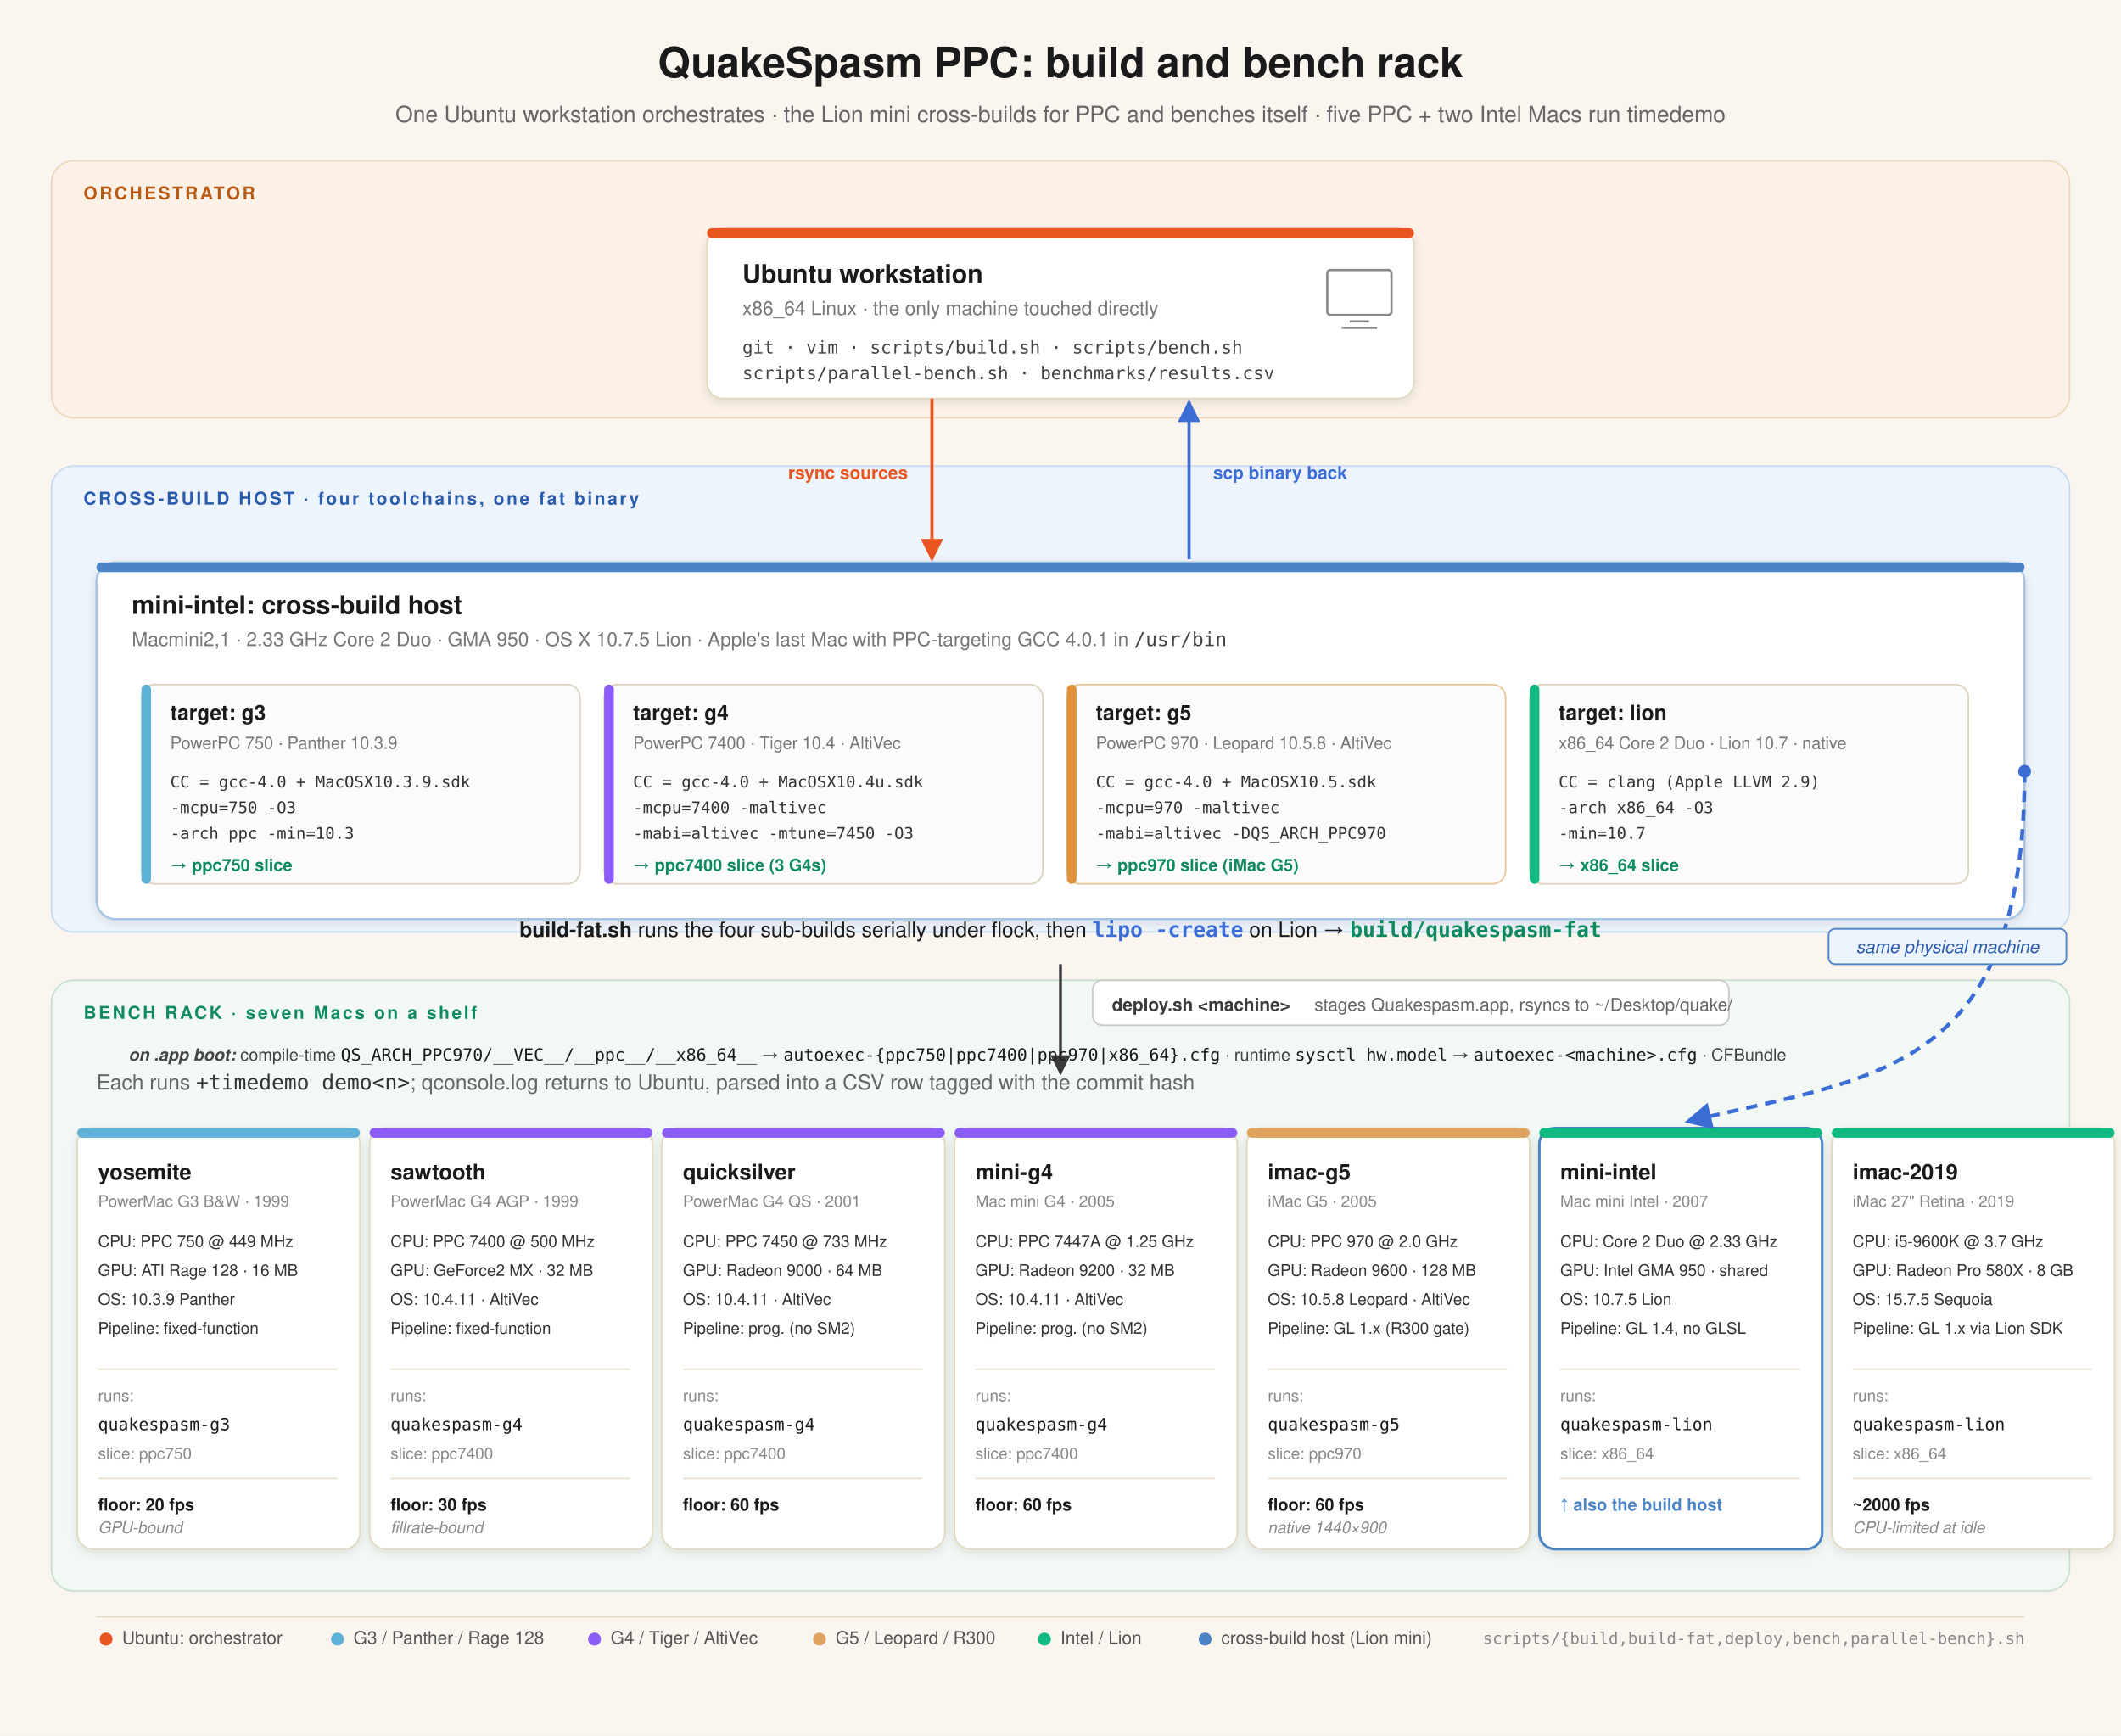
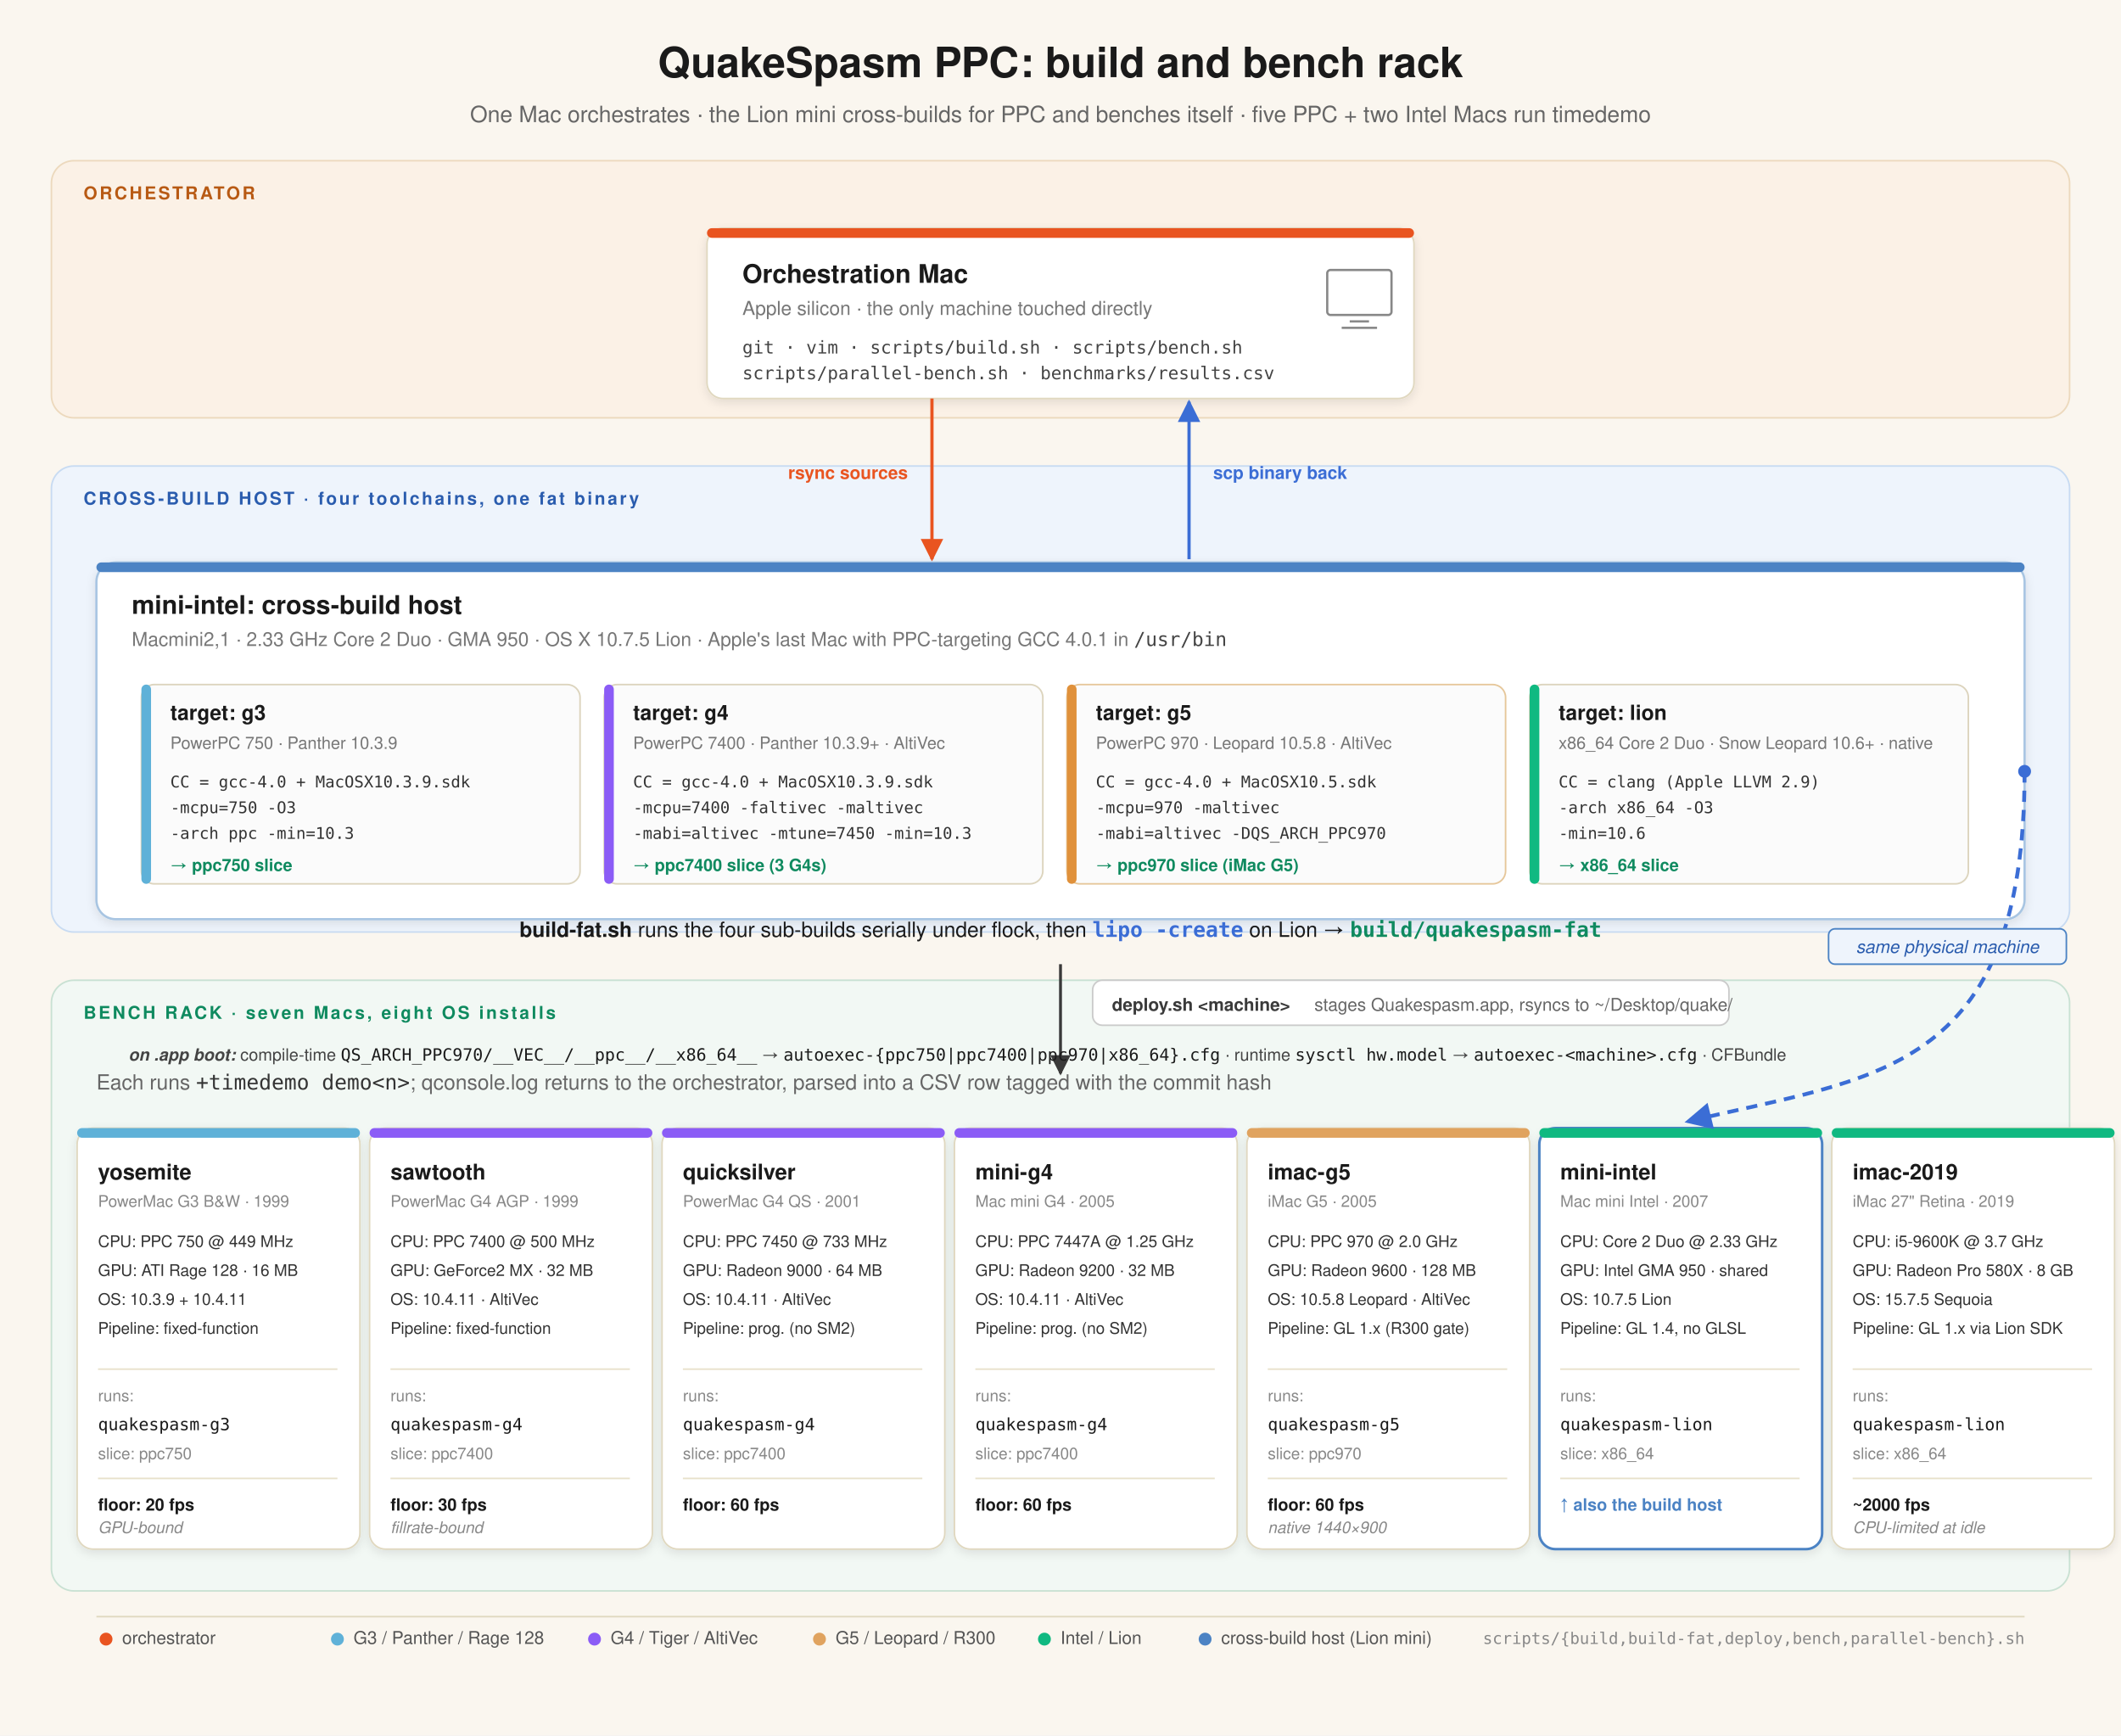
<svg xmlns="http://www.w3.org/2000/svg" viewBox="0 0 1320 1080" font-family="-apple-system, system-ui, 'Segoe UI', Helvetica, Arial, sans-serif">
  <defs>
    <marker id="arr-ink" viewBox="0 0 10 10" refX="9" refY="5" markerWidth="7" markerHeight="7" orient="auto-start-reverse">
      <path d="M 0 0 L 10 5 L 0 10 z" fill="#3a3a3a" />
    </marker>
    <marker id="arr-orange" viewBox="0 0 10 10" refX="9" refY="5" markerWidth="7" markerHeight="7" orient="auto-start-reverse">
      <path d="M 0 0 L 10 5 L 0 10 z" fill="#e95420" />
    </marker>
    <marker id="arr-blue" viewBox="0 0 10 10" refX="9" refY="5" markerWidth="7" markerHeight="7" orient="auto-start-reverse">
      <path d="M 0 0 L 10 5 L 0 10 z" fill="#3b6dd5" />
    </marker>
    <marker id="arr-green" viewBox="0 0 10 10" refX="9" refY="5" markerWidth="7" markerHeight="7" orient="auto-start-reverse">
      <path d="M 0 0 L 10 5 L 0 10 z" fill="#0f8a5f" />
    </marker>
    <filter id="card-shadow" x="-5%" y="-5%" width="110%" height="115%">
      <feDropShadow dx="0" dy="2" stdDeviation="3" flood-opacity="0.10" />
    </filter>
  </defs>
  <rect width="1320" height="1080" fill="#faf6ef" />
  <rect x="32" y="100" width="1256" height="160" rx="14" fill="#fbf1e6" stroke="#ecd9bd" stroke-width="1" />
  <text x="52" y="124" font-size="11" font-weight="700" fill="#b85a14" letter-spacing="1.4">ORCHESTRATOR</text>
  <rect x="32" y="290" width="1256" height="290" rx="14" fill="#eef4fc" stroke="#c8dbf2" stroke-width="1" />
  <text x="52" y="314" font-size="11" font-weight="700" fill="#2a5cae" letter-spacing="1.4">CROSS-BUILD HOST  ·  four toolchains, one fat binary</text>
  <rect x="32" y="610" width="1256" height="380" rx="14" fill="#f2f8f4" stroke="#c9e1d3" stroke-width="1" />
-   <text x="52" y="634" font-size="11" font-weight="700" fill="#0f8a5f" letter-spacing="1.4">BENCH RACK  ·  seven Macs on a shelf</text>
+   <text x="52" y="634" font-size="11" font-weight="700" fill="#0f8a5f" letter-spacing="1.4">BENCH RACK  ·  seven Macs, eight OS installs</text>
  <text x="660" y="48" text-anchor="middle" font-size="26" font-weight="700" fill="#1a1a1a">QuakeSpasm PPC: build and bench rack</text>
-   <text x="660" y="76" text-anchor="middle" font-size="14" fill="#666">One Ubuntu workstation orchestrates · the Lion mini cross-builds for PPC and benches itself · five PPC + two Intel Macs run timedemo</text>
+   <text x="660" y="76" text-anchor="middle" font-size="14" fill="#666">One Mac orchestrates · the Lion mini cross-builds for PPC and benches itself · five PPC + two Intel Macs run timedemo</text>
  <g transform="translate(440, 142)">
    <rect x="0" y="0" width="440" height="106" rx="10" fill="#ffffff" stroke="#e0d8c0" stroke-width="1" filter="url(#card-shadow)" />
    <rect x="0" y="0" width="440" height="6" rx="3" fill="#e95420" />
-     <text x="22" y="34" font-size="16" font-weight="700" fill="#1a1a1a">Ubuntu workstation</text>
-     <text x="22" y="54" font-size="12" fill="#777">x86_64 Linux · the only machine touched directly</text>
+     <text x="22" y="34" font-size="16" font-weight="700" fill="#1a1a1a">Orchestration Mac</text>
+     <text x="22" y="54" font-size="12" fill="#777">Apple silicon · the only machine touched directly</text>
    <g font-family="ui-monospace, 'SF Mono', Menlo, Consolas, monospace" font-size="11" fill="#444">
      <text x="22" y="78">git · vim · scripts/build.sh · scripts/bench.sh</text>
      <text x="22" y="94">scripts/parallel-bench.sh · benchmarks/results.csv</text>
    </g>
    <g transform="translate(386, 26)" stroke="#888" stroke-width="1.4" fill="none">
      <rect x="0" y="0" width="40" height="28" rx="2" />
      <line x1="14" y1="32" x2="26" y2="32" />
      <line x1="9" y1="36" x2="31" y2="36" />
    </g>
  </g>
  <g stroke="#e95420" stroke-width="2" fill="none">
    <path d="M 580 248 L 580 348" marker-end="url(#arr-orange)" />
  </g>
  <g stroke="#3b6dd5" stroke-width="2" fill="none">
    <path d="M 740 348 L 740 250" marker-end="url(#arr-blue)" />
  </g>
  <text x="565" y="298" text-anchor="end" font-size="11" font-weight="600" fill="#e95420">rsync sources</text>
  <text x="755" y="298" font-size="11" font-weight="600" fill="#3b6dd5">scp binary back</text>
  <g transform="translate(60, 350)">
    <rect x="0" y="0" width="1200" height="222" rx="12" fill="#ffffff" stroke="#a8c5e2" stroke-width="1.4" filter="url(#card-shadow)" />
    <rect x="0" y="0" width="1200" height="6" rx="3" fill="#4c83c4" />
    <text x="22" y="32" font-size="16" font-weight="700" fill="#1a1a1a">mini-intel: cross-build host</text>
    <text x="22" y="52" font-size="12" fill="#777">Macmini2,1 · 2.33 GHz Core 2 Duo · GMA 950 · OS X 10.7.5 Lion · Apple's last Mac with PPC-targeting GCC 4.0.1 in <tspan font-family="ui-monospace, Menlo, Consolas, monospace" fill="#444">/usr/bin</tspan>
    </text>
    <g transform="translate(28, 76)">
      <rect x="0" y="0" width="273" height="124" rx="8" fill="#fbfbfb" stroke="#dcd4bd" stroke-width="1" />
      <rect x="0" y="0" width="6" height="124" rx="3" fill="#5fb1d8" />
      <text x="18" y="22" font-size="13" font-weight="700" fill="#1a1a1a">target: g3</text>
      <text x="18" y="40" font-size="10.5" fill="#777">PowerPC 750 · Panther 10.3.9</text>
      <g font-family="ui-monospace, Menlo, Consolas, monospace" font-size="10" fill="#333">
        <text x="18" y="64">CC = gcc-4.0 + MacOSX10.3.9.sdk</text>
        <text x="18" y="80">-mcpu=750 -O3</text>
        <text x="18" y="96">-arch ppc -min=10.3</text>
      </g>
      <text x="18" y="116" font-size="10.5" fill="#0f8a5f" font-weight="700">→ ppc750 slice</text>
      <rect x="288" y="0" width="273" height="124" rx="8" fill="#fbfbfb" stroke="#dcd4bd" stroke-width="1" />
      <rect x="288" y="0" width="6" height="124" rx="3" fill="#8b5cf6" />
      <text x="306" y="22" font-size="13" font-weight="700" fill="#1a1a1a">target: g4</text>
-       <text x="306" y="40" font-size="10.5" fill="#777">PowerPC 7400 · Tiger 10.4 · AltiVec</text>
-       <g font-family="ui-monospace, Menlo, Consolas, monospace" font-size="10" fill="#333">
-         <text x="306" y="64">CC = gcc-4.0 + MacOSX10.4u.sdk</text>
-         <text x="306" y="80">-mcpu=7400 -maltivec</text>
-         <text x="306" y="96">-mabi=altivec -mtune=7450 -O3</text>
+       <text x="306" y="40" font-size="10.5" fill="#777">PowerPC 7400 · Panther 10.3.9+ · AltiVec</text>
+       <g font-family="ui-monospace, Menlo, Consolas, monospace" font-size="10" fill="#333">
+         <text x="306" y="64">CC = gcc-4.0 + MacOSX10.3.9.sdk</text>
+         <text x="306" y="80">-mcpu=7400 -faltivec -maltivec</text>
+         <text x="306" y="96">-mabi=altivec -mtune=7450 -min=10.3</text>
      </g>
      <text x="306" y="116" font-size="10.5" fill="#0f8a5f" font-weight="700">→ ppc7400 slice (3 G4s)</text>
      <rect x="576" y="0" width="273" height="124" rx="8" fill="#fbfbfb" stroke="#e6c79a" stroke-width="1" />
      <rect x="576" y="0" width="6" height="124" rx="3" fill="#e0913b" />
      <text x="594" y="22" font-size="13" font-weight="700" fill="#1a1a1a">target: g5</text>
      <text x="594" y="40" font-size="10.5" fill="#777">PowerPC 970 · Leopard 10.5.8 · AltiVec</text>
      <g font-family="ui-monospace, Menlo, Consolas, monospace" font-size="10" fill="#333">
        <text x="594" y="64">CC = gcc-4.0 + MacOSX10.5.sdk</text>
        <text x="594" y="80">-mcpu=970 -maltivec</text>
        <text x="594" y="96">-mabi=altivec -DQS_ARCH_PPC970</text>
      </g>
      <text x="594" y="116" font-size="10.5" fill="#0f8a5f" font-weight="700">→ ppc970 slice (iMac G5)</text>
      <rect x="864" y="0" width="273" height="124" rx="8" fill="#fbfbfb" stroke="#dcd4bd" stroke-width="1" />
      <rect x="864" y="0" width="6" height="124" rx="3" fill="#10b981" />
      <text x="882" y="22" font-size="13" font-weight="700" fill="#1a1a1a">target: lion</text>
-       <text x="882" y="40" font-size="10.5" fill="#777">x86_64 Core 2 Duo · Lion 10.7 · native</text>
+       <text x="882" y="40" font-size="10.5" fill="#777">x86_64 Core 2 Duo · Snow Leopard 10.6+ · native</text>
      <g font-family="ui-monospace, Menlo, Consolas, monospace" font-size="10" fill="#333">
        <text x="882" y="64">CC = clang (Apple LLVM 2.9)</text>
        <text x="882" y="80">-arch x86_64 -O3</text>
-         <text x="882" y="96">-min=10.7</text>
+         <text x="882" y="96">-min=10.6</text>
      </g>
      <text x="882" y="116" font-size="10.5" fill="#0f8a5f" font-weight="700">→ x86_64 slice</text>
    </g>
  </g>
  <g transform="translate(60, 583)">
    <text x="600" y="0" text-anchor="middle" font-size="13" fill="#1a1a1a">
      <tspan font-weight="700">build-fat.sh</tspan>
      <tspan> runs the four sub-builds serially under flock, then </tspan>
      <tspan font-family="ui-monospace, Menlo, Consolas, monospace" font-weight="700" fill="#3b6dd5">lipo -create</tspan>
      <tspan> on Lion → </tspan>
      <tspan font-family="ui-monospace, Menlo, Consolas, monospace" font-weight="700" fill="#0f8a5f">build/quakespasm-fat</tspan>
    </text>
  </g>
  <g stroke="#3a3a3a" stroke-width="1.8" fill="none">
    <path d="M 660 600 L 660 668" marker-end="url(#arr-ink)" />
  </g>
  <g transform="translate(680, 624)">
    <rect x="0" y="-14" width="396" height="28" rx="6" fill="#ffffff" stroke="#cbcbcb" stroke-width="1" />
    <text x="12" y="5" font-size="11" font-weight="600" fill="#3a3a3a">deploy.sh &lt;machine&gt;</text>
    <text x="138" y="5" font-size="11" fill="#666">stages Quakespasm.app, rsyncs to ~/Desktop/quake/</text>
  </g>
  <g transform="translate(80, 660)">
    <text x="0" y="0" font-size="10.5" fill="#444">
      <tspan font-style="italic" font-weight="600">on .app boot:</tspan>
      <tspan>  compile-time </tspan>
      <tspan font-family="ui-monospace, Menlo, Consolas, monospace" fill="#1a1a1a">QS_ARCH_PPC970/__VEC__/__ppc__/__x86_64__</tspan>
      <tspan> → </tspan>
      <tspan font-family="ui-monospace, Menlo, Consolas, monospace" fill="#1a1a1a">autoexec-{ppc750|ppc7400|ppc970|x86_64}.cfg</tspan>
      <tspan>  ·  runtime </tspan>
      <tspan font-family="ui-monospace, Menlo, Consolas, monospace" fill="#1a1a1a">sysctl hw.model</tspan>
      <tspan> → </tspan>
      <tspan font-family="ui-monospace, Menlo, Consolas, monospace" fill="#1a1a1a">autoexec-&lt;machine&gt;.cfg</tspan>
      <tspan>  · CFBundle</tspan>
    </text>
  </g>
  <g transform="translate(60, 678)">
-     <text x="0" y="0" font-size="13" fill="#666">Each runs <tspan font-family="ui-monospace, Menlo, Consolas, monospace" fill="#333">+timedemo demo&lt;n&gt;</tspan>; qconsole.log returns to Ubuntu, parsed into a CSV row tagged with the commit hash</text>
+     <text x="0" y="0" font-size="13" fill="#666">Each runs <tspan font-family="ui-monospace, Menlo, Consolas, monospace" fill="#333">+timedemo demo&lt;n&gt;</tspan>; qconsole.log returns to the orchestrator, parsed into a CSV row tagged with the commit hash</text>
    <g transform="translate(-12, 24)">
      <g transform="translate(0,0)">
        <rect x="0" y="0" width="176" height="262" rx="10" fill="#ffffff" stroke="#e0d8c0" stroke-width="1" filter="url(#card-shadow)" />
        <rect x="0" y="0" width="176" height="6" rx="3" fill="#5fb1d8" />
        <text x="13" y="32" font-size="13.5" font-weight="700" fill="#1a1a1a">yosemite</text>
        <text x="13" y="49" font-size="10" fill="#888">PowerMac G3 B&amp;W · 1999</text>
        <g font-size="10" fill="#333">
          <text x="13" y="74">CPU: PPC 750 @ 449 MHz</text>
          <text x="13" y="92">GPU: ATI Rage 128 · 16 MB</text>
-           <text x="13" y="110">OS: 10.3.9 Panther</text>
+           <text x="13" y="110">OS: 10.3.9 + 10.4.11</text>
          <text x="13" y="128">Pipeline: fixed-function</text>
        </g>
        <line x1="13" y1="150" x2="162" y2="150" stroke="#e8e1cb" stroke-width="1" />
        <text x="13" y="170" font-size="10" fill="#888">runs:</text>
        <text x="13" y="188" font-family="ui-monospace, Menlo, Consolas, monospace" font-size="10.5" fill="#1a1a1a">quakespasm-g3</text>
        <text x="13" y="206" font-size="10" fill="#888">slice: ppc750</text>
        <line x1="13" y1="218" x2="162" y2="218" stroke="#e8e1cb" stroke-width="1" />
        <text x="13" y="238" font-size="10.5" fill="#1a1a1a" font-weight="700">floor: 20 fps</text>
        <text x="13" y="252" font-size="10" fill="#888" font-style="italic">GPU-bound</text>
      </g>
      <g transform="translate(182,0)">
        <rect x="0" y="0" width="176" height="262" rx="10" fill="#ffffff" stroke="#e0d8c0" stroke-width="1" filter="url(#card-shadow)" />
        <rect x="0" y="0" width="176" height="6" rx="3" fill="#8b5cf6" />
        <text x="13" y="32" font-size="13.5" font-weight="700" fill="#1a1a1a">sawtooth</text>
        <text x="13" y="49" font-size="10" fill="#888">PowerMac G4 AGP · 1999</text>
        <g font-size="10" fill="#333">
          <text x="13" y="74">CPU: PPC 7400 @ 500 MHz</text>
          <text x="13" y="92">GPU: GeForce2 MX · 32 MB</text>
          <text x="13" y="110">OS: 10.4.11 · AltiVec</text>
          <text x="13" y="128">Pipeline: fixed-function</text>
        </g>
        <line x1="13" y1="150" x2="162" y2="150" stroke="#e8e1cb" stroke-width="1" />
        <text x="13" y="170" font-size="10" fill="#888">runs:</text>
        <text x="13" y="188" font-family="ui-monospace, Menlo, Consolas, monospace" font-size="10.5" fill="#1a1a1a">quakespasm-g4</text>
        <text x="13" y="206" font-size="10" fill="#888">slice: ppc7400</text>
        <line x1="13" y1="218" x2="162" y2="218" stroke="#e8e1cb" stroke-width="1" />
        <text x="13" y="238" font-size="10.5" fill="#1a1a1a" font-weight="700">floor: 30 fps</text>
        <text x="13" y="252" font-size="10" fill="#888" font-style="italic">fillrate-bound</text>
      </g>
      <g transform="translate(364,0)">
        <rect x="0" y="0" width="176" height="262" rx="10" fill="#ffffff" stroke="#e0d8c0" stroke-width="1" filter="url(#card-shadow)" />
        <rect x="0" y="0" width="176" height="6" rx="3" fill="#8b5cf6" />
        <text x="13" y="32" font-size="13.5" font-weight="700" fill="#1a1a1a">quicksilver</text>
        <text x="13" y="49" font-size="10" fill="#888">PowerMac G4 QS · 2001</text>
        <g font-size="10" fill="#333">
          <text x="13" y="74">CPU: PPC 7450 @ 733 MHz</text>
          <text x="13" y="92">GPU: Radeon 9000 · 64 MB</text>
          <text x="13" y="110">OS: 10.4.11 · AltiVec</text>
          <text x="13" y="128">Pipeline: prog. (no SM2)</text>
        </g>
        <line x1="13" y1="150" x2="162" y2="150" stroke="#e8e1cb" stroke-width="1" />
        <text x="13" y="170" font-size="10" fill="#888">runs:</text>
        <text x="13" y="188" font-family="ui-monospace, Menlo, Consolas, monospace" font-size="10.5" fill="#1a1a1a">quakespasm-g4</text>
        <text x="13" y="206" font-size="10" fill="#888">slice: ppc7400</text>
        <line x1="13" y1="218" x2="162" y2="218" stroke="#e8e1cb" stroke-width="1" />
        <text x="13" y="238" font-size="10.5" fill="#1a1a1a" font-weight="700">floor: 60 fps</text>
      </g>
      <g transform="translate(546,0)">
        <rect x="0" y="0" width="176" height="262" rx="10" fill="#ffffff" stroke="#e0d8c0" stroke-width="1" filter="url(#card-shadow)" />
        <rect x="0" y="0" width="176" height="6" rx="3" fill="#8b5cf6" />
        <text x="13" y="32" font-size="13.5" font-weight="700" fill="#1a1a1a">mini-g4</text>
        <text x="13" y="49" font-size="10" fill="#888">Mac mini G4 · 2005</text>
        <g font-size="10" fill="#333">
          <text x="13" y="74">CPU: PPC 7447A @ 1.25 GHz</text>
          <text x="13" y="92">GPU: Radeon 9200 · 32 MB</text>
          <text x="13" y="110">OS: 10.4.11 · AltiVec</text>
          <text x="13" y="128">Pipeline: prog. (no SM2)</text>
        </g>
        <line x1="13" y1="150" x2="162" y2="150" stroke="#e8e1cb" stroke-width="1" />
        <text x="13" y="170" font-size="10" fill="#888">runs:</text>
        <text x="13" y="188" font-family="ui-monospace, Menlo, Consolas, monospace" font-size="10.5" fill="#1a1a1a">quakespasm-g4</text>
        <text x="13" y="206" font-size="10" fill="#888">slice: ppc7400</text>
        <line x1="13" y1="218" x2="162" y2="218" stroke="#e8e1cb" stroke-width="1" />
        <text x="13" y="238" font-size="10.5" fill="#1a1a1a" font-weight="700">floor: 60 fps</text>
      </g>
      <g transform="translate(728,0)">
        <rect x="0" y="0" width="176" height="262" rx="10" fill="#ffffff" stroke="#e0d8c0" stroke-width="1" filter="url(#card-shadow)" />
        <rect x="0" y="0" width="176" height="6" rx="3" fill="#e0a35f" />
        <text x="13" y="32" font-size="13.5" font-weight="700" fill="#1a1a1a">imac-g5</text>
        <text x="13" y="49" font-size="10" fill="#888">iMac G5 · 2005</text>
        <g font-size="10" fill="#333">
          <text x="13" y="74">CPU: PPC 970 @ 2.0 GHz</text>
          <text x="13" y="92">GPU: Radeon 9600 · 128 MB</text>
          <text x="13" y="110">OS: 10.5.8 Leopard · AltiVec</text>
          <text x="13" y="128">Pipeline: GL 1.x (R300 gate)</text>
        </g>
        <line x1="13" y1="150" x2="162" y2="150" stroke="#e8e1cb" stroke-width="1" />
        <text x="13" y="170" font-size="10" fill="#888">runs:</text>
        <text x="13" y="188" font-family="ui-monospace, Menlo, Consolas, monospace" font-size="10.5" fill="#1a1a1a">quakespasm-g5</text>
        <text x="13" y="206" font-size="10" fill="#888">slice: ppc970</text>
        <line x1="13" y1="218" x2="162" y2="218" stroke="#e8e1cb" stroke-width="1" />
        <text x="13" y="238" font-size="10.5" fill="#1a1a1a" font-weight="700">floor: 60 fps</text>
        <text x="13" y="252" font-size="10" fill="#888" font-style="italic">native 1440×900</text>
      </g>
      <g transform="translate(910,0)">
        <rect x="0" y="0" width="176" height="262" rx="10" fill="#ffffff" stroke="#4c83c4" stroke-width="1.6" filter="url(#card-shadow)" />
        <rect x="0" y="0" width="176" height="6" rx="3" fill="#10b981" />
        <text x="13" y="32" font-size="13.5" font-weight="700" fill="#1a1a1a">mini-intel</text>
        <text x="13" y="49" font-size="10" fill="#888">Mac mini Intel · 2007</text>
        <g font-size="10" fill="#333">
          <text x="13" y="74">CPU: Core 2 Duo @ 2.33 GHz</text>
          <text x="13" y="92">GPU: Intel GMA 950 · shared</text>
          <text x="13" y="110">OS: 10.7.5 Lion</text>
          <text x="13" y="128">Pipeline: GL 1.4, no GLSL</text>
        </g>
        <line x1="13" y1="150" x2="162" y2="150" stroke="#e8e1cb" stroke-width="1" />
        <text x="13" y="170" font-size="10" fill="#888">runs:</text>
        <text x="13" y="188" font-family="ui-monospace, Menlo, Consolas, monospace" font-size="10.5" fill="#1a1a1a">quakespasm-lion</text>
        <text x="13" y="206" font-size="10" fill="#888">slice: x86_64</text>
        <line x1="13" y1="218" x2="162" y2="218" stroke="#e8e1cb" stroke-width="1" />
        <text x="13" y="238" font-size="10.5" fill="#4c83c4" font-weight="700">↑ also the build host</text>
      </g>
      <g transform="translate(1092,0)">
        <rect x="0" y="0" width="176" height="262" rx="10" fill="#ffffff" stroke="#e0d8c0" stroke-width="1" filter="url(#card-shadow)" />
        <rect x="0" y="0" width="176" height="6" rx="3" fill="#10b981" />
        <text x="13" y="32" font-size="13.5" font-weight="700" fill="#1a1a1a">imac-2019</text>
        <text x="13" y="49" font-size="10" fill="#888">iMac 27" Retina · 2019</text>
        <g font-size="10" fill="#333">
          <text x="13" y="74">CPU: i5-9600K @ 3.7 GHz</text>
          <text x="13" y="92">GPU: Radeon Pro 580X · 8 GB</text>
          <text x="13" y="110">OS: 15.7.5 Sequoia</text>
          <text x="13" y="128">Pipeline: GL 1.x via Lion SDK</text>
        </g>
        <line x1="13" y1="150" x2="162" y2="150" stroke="#e8e1cb" stroke-width="1" />
        <text x="13" y="170" font-size="10" fill="#888">runs:</text>
        <text x="13" y="188" font-family="ui-monospace, Menlo, Consolas, monospace" font-size="10.5" fill="#1a1a1a">quakespasm-lion</text>
        <text x="13" y="206" font-size="10" fill="#888">slice: x86_64</text>
        <line x1="13" y1="218" x2="162" y2="218" stroke="#e8e1cb" stroke-width="1" />
        <text x="13" y="238" font-size="10.5" fill="#1a1a1a" font-weight="700">~2000 fps</text>
        <text x="13" y="252" font-size="10" fill="#888" font-style="italic">CPU-limited at idle</text>
      </g>
    </g>
  </g>
  <g stroke="#3b6dd5" stroke-width="2.4" stroke-dasharray="7 5" fill="none" opacity="1">
    <path d="M 1260 480 C 1260 670 1165 670 1050 698" marker-end="url(#arr-blue)" />
  </g>
  <circle cx="1260" cy="480" r="4" fill="#3b6dd5" />
  <g transform="translate(1138, 590)">
    <rect x="0" y="-12" width="148" height="22" rx="4" fill="#eef4fc" stroke="#4c83c4" stroke-width="1" />
    <text x="74" y="3" text-anchor="middle" font-size="11" font-style="italic" fill="#2a5cae">same physical machine</text>
  </g>
  <g transform="translate(60, 1020)">
    <line x1="0" y1="-14" x2="1200" y2="-14" stroke="#e0d8c0" stroke-width="1" />
    <g font-size="11" fill="#555">
      <circle cx="6" cy="0" r="4" fill="#e95420" />
-       <text x="16" y="3">Ubuntu: orchestrator</text>
+       <text x="16" y="3">orchestrator</text>
      <circle cx="150" cy="0" r="4" fill="#5fb1d8" />
      <text x="160" y="3">G3 / Panther / Rage 128</text>
      <circle cx="310" cy="0" r="4" fill="#8b5cf6" />
      <text x="320" y="3">G4 / Tiger / AltiVec</text>
      <circle cx="450" cy="0" r="4" fill="#e0a35f" />
      <text x="460" y="3">G5 / Leopard / R300</text>
      <circle cx="590" cy="0" r="4" fill="#10b981" />
      <text x="600" y="3">Intel / Lion</text>
      <circle cx="690" cy="0" r="4" fill="#4c83c4" />
      <text x="700" y="3">cross-build host (Lion mini)</text>
    </g>
    <text x="1200" y="3" text-anchor="end" font-family="ui-monospace, Menlo, Consolas, monospace" font-size="10" fill="#888">scripts/{build,build-fat,deploy,bench,parallel-bench}.sh</text>
  </g>
</svg>
